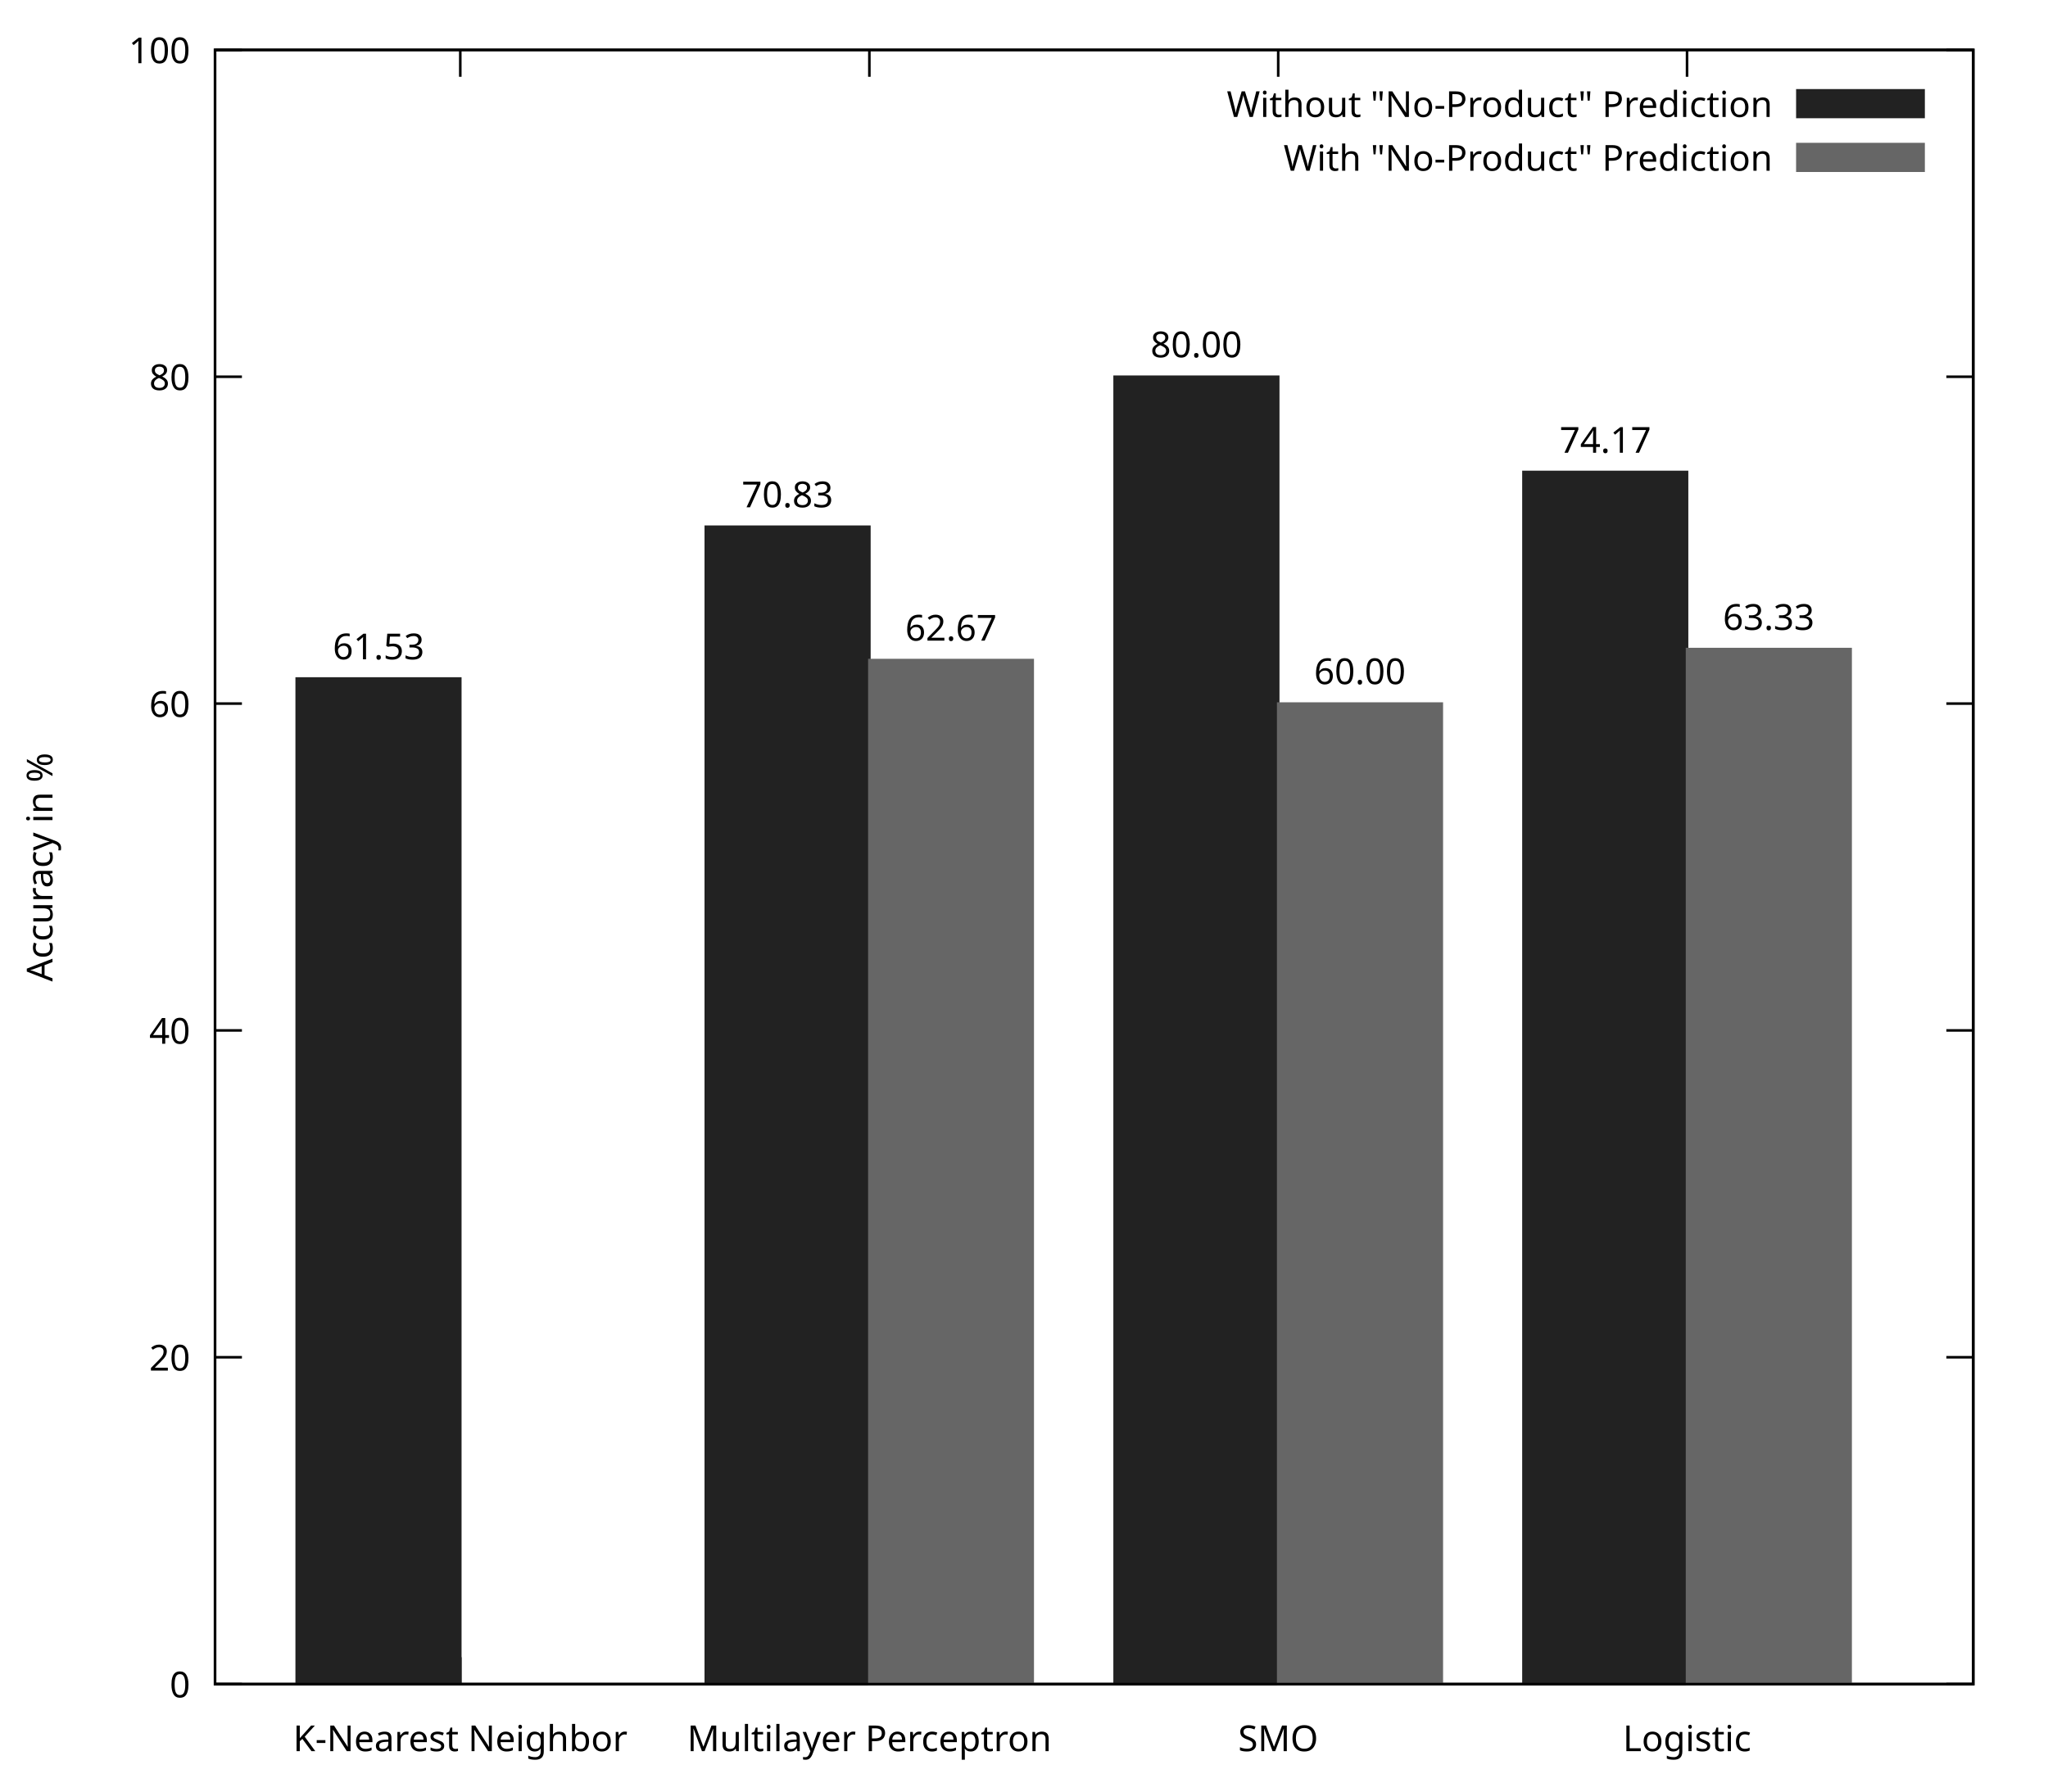
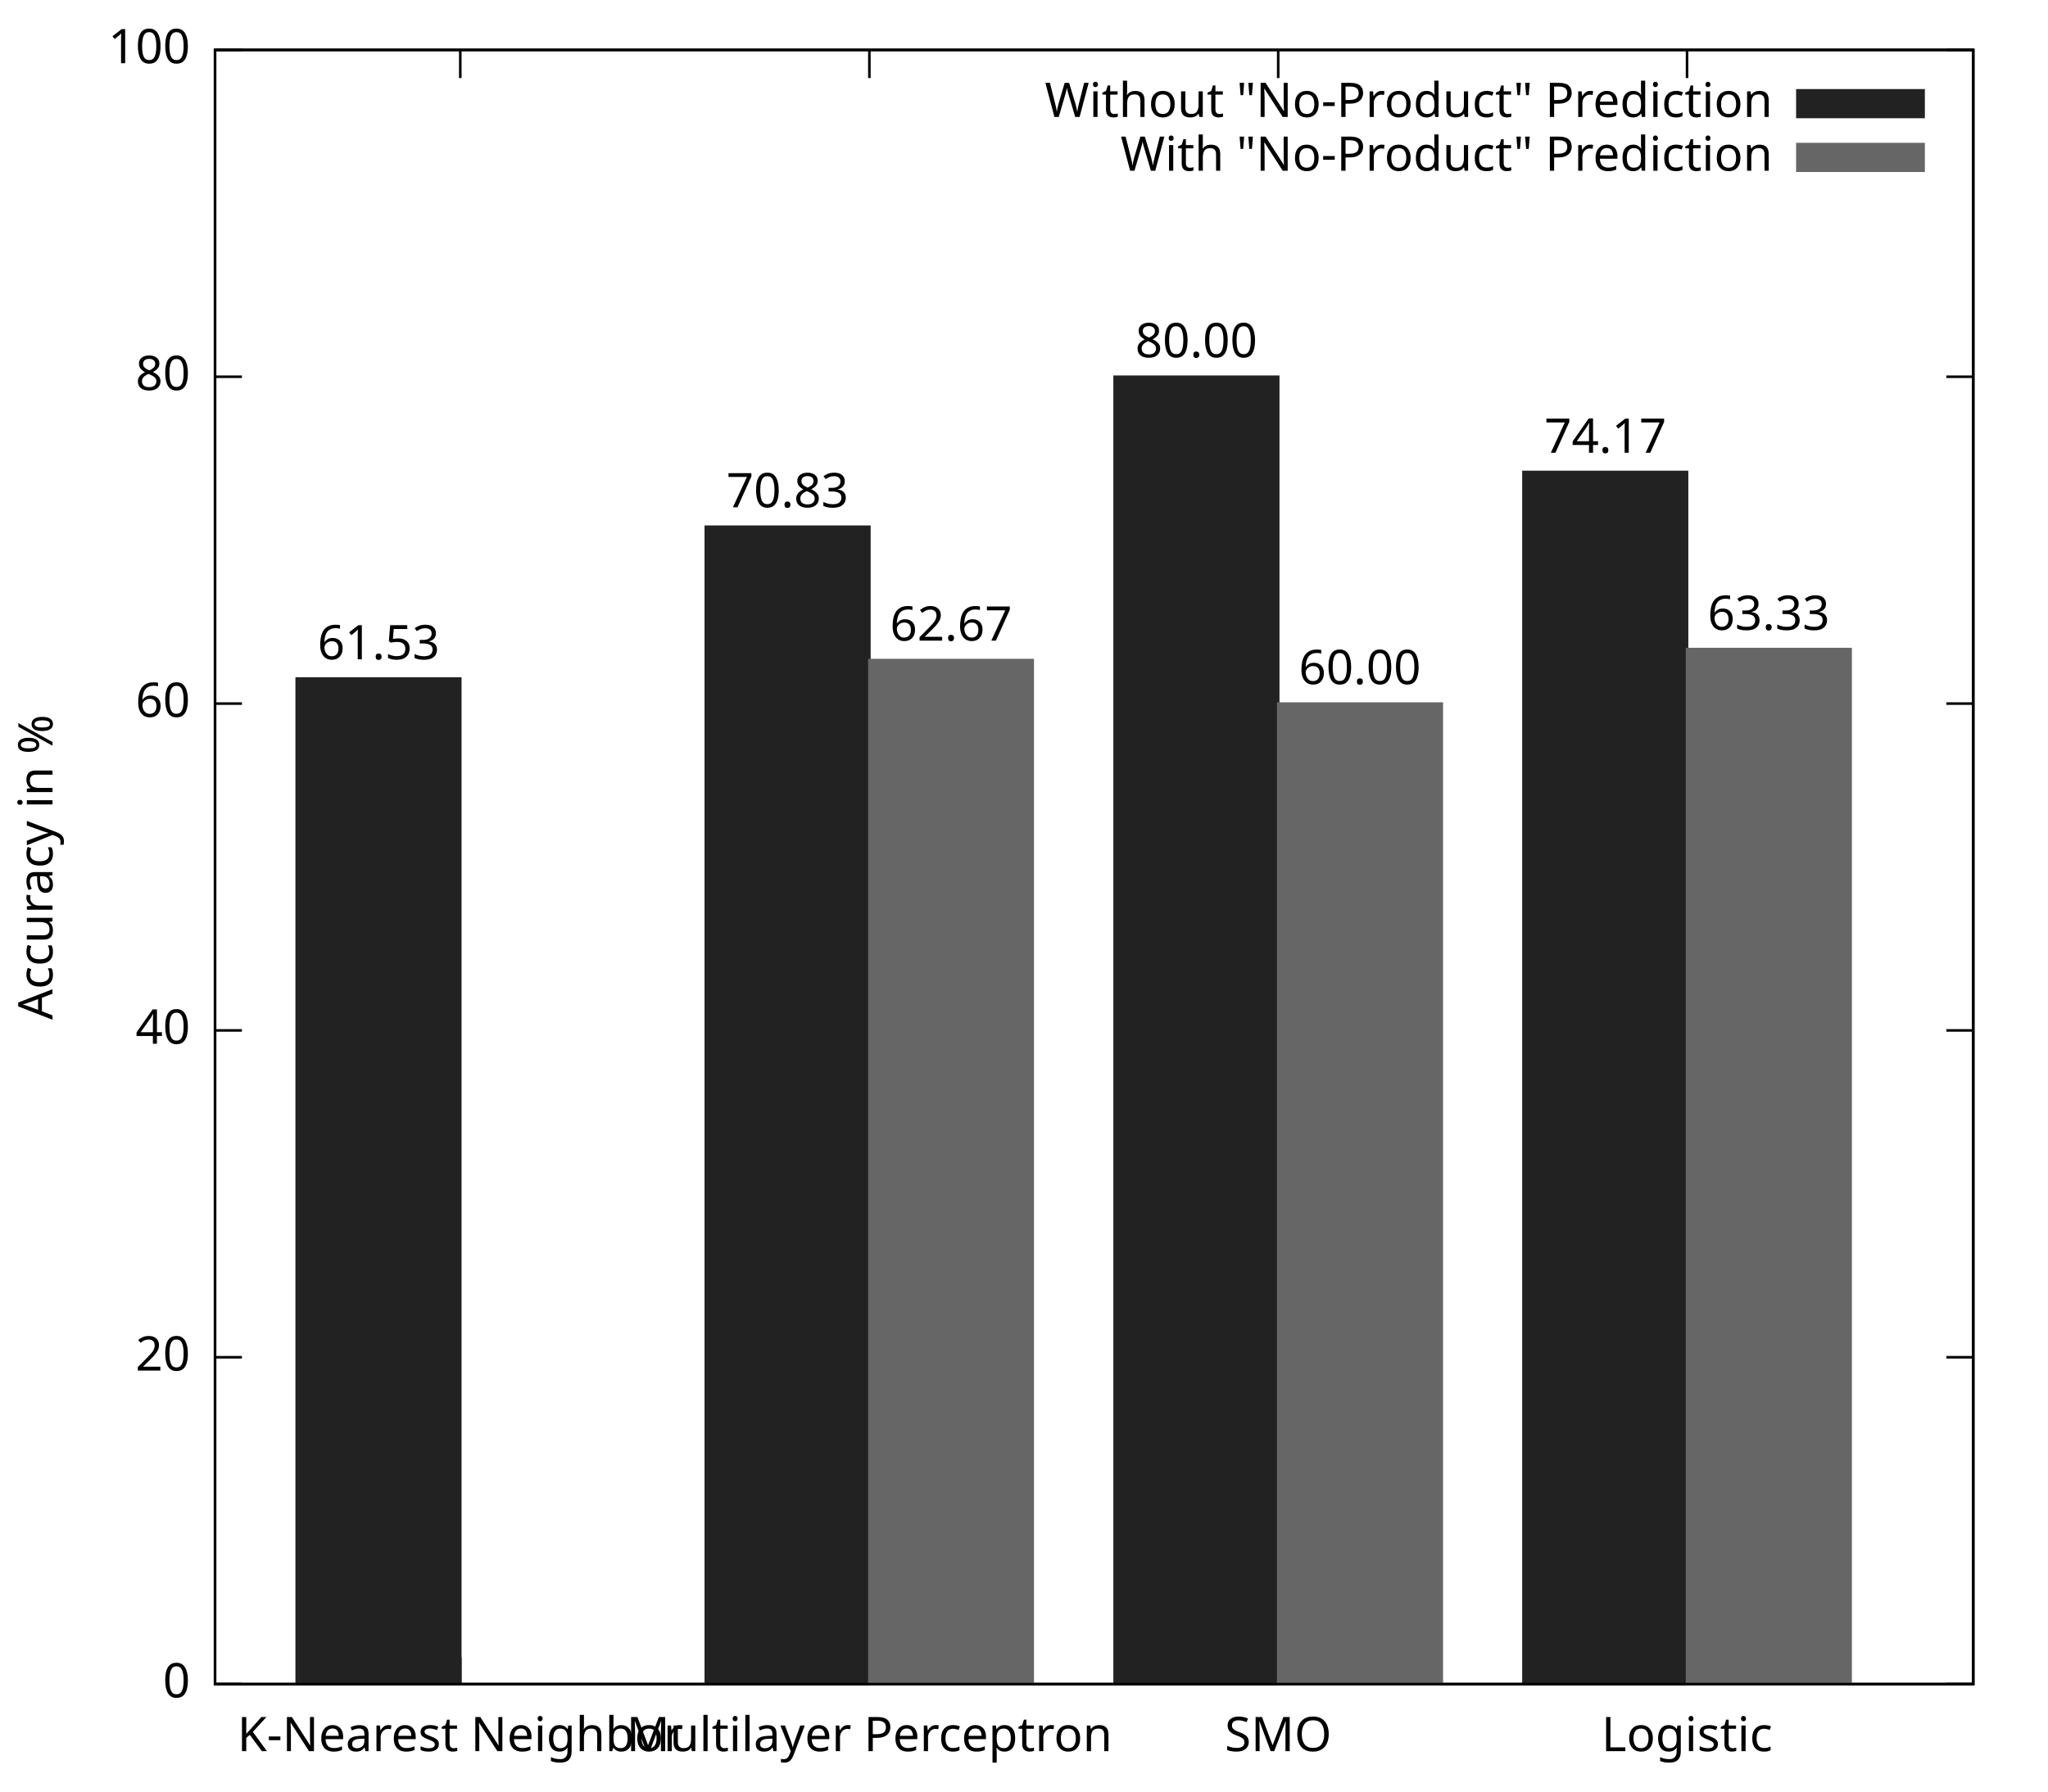
<svg xmlns="http://www.w3.org/2000/svg" xmlns:xlink="http://www.w3.org/1999/xlink" width="800" height="700" viewBox="0 0 800 700">
  <g id="gnuplot_canvas">
    <rect x="0" y="0" width="800" height="700" fill="none" />
    <defs>
      <circle id="gpDot" r="0.5" stroke-width="0.5" />
      <path id="gpPt0" stroke-width="0.190" stroke="currentColor" d="M-1,0 h2 M0,-1 v2" />
      <path id="gpPt1" stroke-width="0.190" stroke="currentColor" d="M-1,-1 L1,1 M1,-1 L-1,1" />
      <path id="gpPt2" stroke-width="0.190" stroke="currentColor" d="M-1,0 L1,0 M0,-1 L0,1 M-1,-1 L1,1 M-1,1 L1,-1" />
      <rect id="gpPt3" stroke-width="0.190" stroke="currentColor" x="-1" y="-1" width="2" height="2" />
      <rect id="gpPt4" stroke-width="0.190" stroke="currentColor" fill="currentColor" x="-1" y="-1" width="2" height="2" />
      <circle id="gpPt5" stroke-width="0.190" stroke="currentColor" cx="0" cy="0" r="1" />
      <use xlink:href="#gpPt5" id="gpPt6" fill="currentColor" stroke="none" />
      <path id="gpPt7" stroke-width="0.190" stroke="currentColor" d="M0,-1.33 L-1.33,0.67 L1.33,0.67 z" />
      <use xlink:href="#gpPt7" id="gpPt8" fill="currentColor" stroke="none" />
      <use xlink:href="#gpPt7" id="gpPt9" stroke="currentColor" transform="rotate(180)" />
      <use xlink:href="#gpPt9" id="gpPt10" fill="currentColor" stroke="none" />
      <use xlink:href="#gpPt3" id="gpPt11" stroke="currentColor" transform="rotate(45)" />
      <use xlink:href="#gpPt11" id="gpPt12" fill="currentColor" stroke="none" />
-       <path id="gpPt13" stroke-width="0.190" stroke="currentColor" d="M0,1.330 L1.265,0.411 L0.782,-1.067 L-0.782,-1.076 L-1.265,0.411 z" />
-       <use xlink:href="#gpPt13" id="gpPt14" fill="currentColor" stroke="none" />
-       <filter id="textbox" filterUnits="objectBoundingBox" x="0" y="0" height="1" width="1">
-         <feFlood flood-color="white" flood-opacity="1" result="bgnd" />
-         <feComposite in="SourceGraphic" in2="bgnd" operator="atop" />
-       </filter>
-       <filter id="greybox" filterUnits="objectBoundingBox" x="0" y="0" height="1" width="1">
-         <feFlood flood-color="lightgrey" flood-opacity="1" result="grey" />
-         <feComposite in="SourceGraphic" in2="grey" operator="atop" />
-       </filter>
    </defs>
-     <g fill="none" color="white" stroke="currentColor" stroke-width="1.00" stroke-linecap="butt" stroke-linejoin="miter">
+     <g style="fill:none; color:white; stroke:currentColor; stroke-width:1.00; stroke-linecap:butt; stroke-linejoin:miter">
</g>
-     <g fill="none" color="black" stroke="currentColor" stroke-width="1.00" stroke-linecap="butt" stroke-linejoin="miter">
-       <path stroke="black" d="M84.0,658.0 L94.5,658.0 M770.8,658.0 L760.3,658.0  " />
-       <g transform="translate(74.3,663.2)" stroke="none" fill="black" font-family="Verdana" font-size="14.00" text-anchor="end">
-         <text>
-           <tspan font-family="Verdana"> 0</tspan>
-         </text>
+     <g style="fill:none; color:black; stroke:currentColor; stroke-width:1.00; stroke-linecap:butt; stroke-linejoin:miter">
+       <path stroke="black" d="M84.0,658.0 L94.5,658.0 M770.8,658.0 L760.3,658.0  h0.01" />
+       <g transform="translate(74.3,663.2)" style="stroke:none; fill:black; font-family:Verdana; font-size:14.00pt; text-anchor:end">
+         <text> 0</text>
+       </g>
+       <path stroke="black" d="M84.0,530.3 L94.5,530.3 M770.8,530.3 L760.3,530.3  h0.01" />
+       <g transform="translate(74.3,535.5)" style="stroke:none; fill:black; font-family:Verdana; font-size:14.00pt; text-anchor:end">
+         <text> 20</text>
+       </g>
+       <path stroke="black" d="M84.0,402.6 L94.5,402.6 M770.8,402.6 L760.3,402.6  h0.01" />
+       <g transform="translate(74.3,407.8)" style="stroke:none; fill:black; font-family:Verdana; font-size:14.00pt; text-anchor:end">
+         <text> 40</text>
+       </g>
+       <path stroke="black" d="M84.0,274.9 L94.5,274.9 M770.8,274.9 L760.3,274.9  h0.01" />
+       <g transform="translate(74.3,280.1)" style="stroke:none; fill:black; font-family:Verdana; font-size:14.00pt; text-anchor:end">
+         <text> 60</text>
+       </g>
+       <path stroke="black" d="M84.0,147.2 L94.5,147.2 M770.8,147.2 L760.3,147.2  h0.01" />
+       <g transform="translate(74.3,152.4)" style="stroke:none; fill:black; font-family:Verdana; font-size:14.00pt; text-anchor:end">
+         <text> 80</text>
+       </g>
+       <path stroke="black" d="M84.0,19.5 L94.5,19.5 M770.8,19.5 L760.3,19.5  h0.01" />
+       <g transform="translate(74.3,24.7)" style="stroke:none; fill:black; font-family:Verdana; font-size:14.00pt; text-anchor:end">
+         <text> 100</text>
+       </g>
+       <path stroke="black" d="M179.8,658.0 L179.8,647.5 M179.8,19.5 L179.8,30.0  h0.01" />
+       <g transform="translate(179.8,684.2)" style="stroke:none; fill:black; font-family:Verdana; font-size:14.00pt; text-anchor:middle">
+         <text>K-Nearest Neighbor</text>
+       </g>
+       <path stroke="black" d="M339.6,658.0 L339.6,647.5 M339.6,19.5 L339.6,30.0  h0.01" />
+       <g transform="translate(339.6,684.2)" style="stroke:none; fill:black; font-family:Verdana; font-size:14.00pt; text-anchor:middle">
+         <text>Multilayer Perceptron</text>
+       </g>
+       <path stroke="black" d="M499.3,658.0 L499.3,647.5 M499.3,19.5 L499.3,30.0  h0.01" />
+       <g transform="translate(499.3,684.2)" style="stroke:none; fill:black; font-family:Verdana; font-size:14.00pt; text-anchor:middle">
+         <text>SMO</text>
+       </g>
+       <path stroke="black" d="M659.0,658.0 L659.0,647.5 M659.0,19.5 L659.0,30.0  h0.01" />
+       <g transform="translate(659.0,684.2)" style="stroke:none; fill:black; font-family:Verdana; font-size:14.00pt; text-anchor:middle">
+         <text>Logistic</text>
+       </g>
+       <path stroke="black" d="M84.0,19.5 L84.0,658.0 L770.8,658.0 L770.8,19.5 L84.0,19.5 Z  h0.01" />
+       <g transform="translate(20.5,338.8) rotate(270)" style="stroke:none; fill:black; font-family:Verdana; font-size:14.00pt; text-anchor:middle">
+         <text>Accuracy in %</text>
      </g>
    </g>
-     <g fill="none" color="black" stroke="currentColor" stroke-width="1.00" stroke-linecap="butt" stroke-linejoin="miter">
-       <path stroke="black" d="M84.0,530.3 L94.5,530.3 M770.8,530.3 L760.3,530.3  " />
-       <g transform="translate(74.3,535.5)" stroke="none" fill="black" font-family="Verdana" font-size="14.00" text-anchor="end">
-         <text>
-           <tspan font-family="Verdana"> 20</tspan>
-         </text>
-       </g>
-     </g>
-     <g fill="none" color="black" stroke="currentColor" stroke-width="1.00" stroke-linecap="butt" stroke-linejoin="miter">
-       <path stroke="black" d="M84.0,402.6 L94.5,402.6 M770.8,402.6 L760.3,402.6  " />
-       <g transform="translate(74.3,407.8)" stroke="none" fill="black" font-family="Verdana" font-size="14.00" text-anchor="end">
-         <text>
-           <tspan font-family="Verdana"> 40</tspan>
-         </text>
-       </g>
-     </g>
-     <g fill="none" color="black" stroke="currentColor" stroke-width="1.00" stroke-linecap="butt" stroke-linejoin="miter">
-       <path stroke="black" d="M84.0,274.9 L94.5,274.9 M770.8,274.9 L760.3,274.9  " />
-       <g transform="translate(74.3,280.1)" stroke="none" fill="black" font-family="Verdana" font-size="14.00" text-anchor="end">
-         <text>
-           <tspan font-family="Verdana"> 60</tspan>
-         </text>
-       </g>
-     </g>
-     <g fill="none" color="black" stroke="currentColor" stroke-width="1.00" stroke-linecap="butt" stroke-linejoin="miter">
-       <path stroke="black" d="M84.0,147.2 L94.5,147.2 M770.8,147.2 L760.3,147.2  " />
-       <g transform="translate(74.3,152.4)" stroke="none" fill="black" font-family="Verdana" font-size="14.00" text-anchor="end">
-         <text>
-           <tspan font-family="Verdana"> 80</tspan>
-         </text>
-       </g>
-     </g>
-     <g fill="none" color="black" stroke="currentColor" stroke-width="1.00" stroke-linecap="butt" stroke-linejoin="miter">
-       <path stroke="black" d="M84.0,19.5 L94.5,19.5 M770.8,19.5 L760.3,19.5  " />
-       <g transform="translate(74.3,24.7)" stroke="none" fill="black" font-family="Verdana" font-size="14.00" text-anchor="end">
-         <text>
-           <tspan font-family="Verdana"> 100</tspan>
-         </text>
-       </g>
-     </g>
-     <g fill="none" color="black" stroke="currentColor" stroke-width="1.00" stroke-linecap="butt" stroke-linejoin="miter">
-       <path stroke="black" d="M179.8,658.0 L179.8,647.5 M179.8,19.5 L179.8,30.0  " />
-       <g transform="translate(179.8,684.2)" stroke="none" fill="black" font-family="Verdana" font-size="14.00" text-anchor="middle">
-         <text>
-           <tspan font-family="Verdana">K-Nearest Neighbor</tspan>
-         </text>
-       </g>
-     </g>
-     <g fill="none" color="black" stroke="currentColor" stroke-width="1.00" stroke-linecap="butt" stroke-linejoin="miter">
-       <path stroke="black" d="M339.6,658.0 L339.6,647.5 M339.6,19.5 L339.6,30.0  " />
-       <g transform="translate(339.6,684.2)" stroke="none" fill="black" font-family="Verdana" font-size="14.00" text-anchor="middle">
-         <text>
-           <tspan font-family="Verdana">Multilayer Perceptron</tspan>
-         </text>
-       </g>
-     </g>
-     <g fill="none" color="black" stroke="currentColor" stroke-width="1.00" stroke-linecap="butt" stroke-linejoin="miter">
-       <path stroke="black" d="M499.3,658.0 L499.3,647.5 M499.3,19.5 L499.3,30.0  " />
-       <g transform="translate(499.3,684.2)" stroke="none" fill="black" font-family="Verdana" font-size="14.00" text-anchor="middle">
-         <text>
-           <tspan font-family="Verdana">SMO</tspan>
-         </text>
-       </g>
-     </g>
-     <g fill="none" color="black" stroke="currentColor" stroke-width="1.00" stroke-linecap="butt" stroke-linejoin="miter">
-       <path stroke="black" d="M659.0,658.0 L659.0,647.5 M659.0,19.5 L659.0,30.0  " />
-       <g transform="translate(659.0,684.2)" stroke="none" fill="black" font-family="Verdana" font-size="14.00" text-anchor="middle">
-         <text>
-           <tspan font-family="Verdana">Logistic</tspan>
-         </text>
-       </g>
-     </g>
-     <g fill="none" color="black" stroke="currentColor" stroke-width="1.00" stroke-linecap="butt" stroke-linejoin="miter">
- </g>
-     <g fill="none" color="black" stroke="currentColor" stroke-width="1.00" stroke-linecap="butt" stroke-linejoin="miter">
-       <path stroke="black" d="M84.0,19.5 L84.0,658.0 L770.8,658.0 L770.8,19.5 L84.0,19.5 Z  " />
-     </g>
-     <g fill="none" color="black" stroke="currentColor" stroke-width="1.00" stroke-linecap="butt" stroke-linejoin="miter">
-       <g transform="translate(20.5,338.8) rotate(270)" stroke="none" fill="black" font-family="Verdana" font-size="14.00" text-anchor="middle">
-         <text>
-           <tspan font-family="Verdana">Accuracy in %</tspan>
-         </text>
-       </g>
-     </g>
-     <g fill="none" color="black" stroke="currentColor" stroke-width="1.00" stroke-linecap="butt" stroke-linejoin="miter">
- </g>
    <g id="gnuplot_plot_1">
-       <g fill="none" color="black" stroke="currentColor" stroke-width="1.00" stroke-linecap="butt" stroke-linejoin="miter">
-         <g transform="translate(692.4,45.7)" stroke="none" fill="black" font-family="Verdana" font-size="14.00" text-anchor="end">
-           <text>
-             <tspan font-family="Verdana">Without "No-Product" Prediction</tspan>
-           </text>
+       <g style="fill:none; color:red; stroke:currentColor; stroke-width:1.00; stroke-linecap:butt; stroke-linejoin:miter">
+         <g transform="translate(692.4,45.7)" style="stroke:none; fill:black; font-family:Verdana; font-size:14.00pt; text-anchor:end">
+           <text>Without "No-Product" Prediction</text>
        </g>
-       </g>
-       <g fill="none" color="black" stroke="currentColor" stroke-width="1.00" stroke-linecap="butt" stroke-linejoin="miter">
-         <g stroke="none" shape-rendering="crispEdges">
+         <g style="stroke:none; shape-rendering:crispEdges">
          <polygon fill="rgb( 34,  34,  34)" points="702.1,45.7 751.4,45.7 751.4,35.2 702.1,35.2 " />
        </g>
-         <path stroke="rgb( 34,  34,  34)" d="M702.1,45.7 L751.4,45.7 L751.4,35.3 L702.1,35.3 L702.1,45.7 Z  " />
-       </g>
-       <g fill="none" color="black" stroke="currentColor" stroke-width="1.00" stroke-linecap="butt" stroke-linejoin="miter">
-         <g stroke="none" shape-rendering="crispEdges">
+         <path stroke="rgb( 34,  34,  34)" d="M702.1,45.7 L751.4,45.7 L751.4,35.3 L702.1,35.3 L702.1,45.7 Z  h0.01" />
+         <g style="stroke:none; shape-rendering:crispEdges">
          <polygon fill="rgb( 34,  34,  34)" points="115.9,658.0 179.9,658.0 179.9,265.0 115.9,265.0 " />
        </g>
-         <path stroke="rgb( 34,  34,  34)" d="M115.9,658.0 L115.9,265.1 L179.8,265.1 L179.8,658.0 L115.9,658.0 Z  " />
-         <g stroke="none" shape-rendering="crispEdges">
+         <path stroke="rgb( 34,  34,  34)" d="M115.9,658.0 L115.9,265.1 L179.8,265.1 L179.8,658.0 L115.9,658.0 Z  h0.01" />
+         <g style="stroke:none; shape-rendering:crispEdges">
          <polygon fill="rgb( 34,  34,  34)" points="275.7,658.0 339.7,658.0 339.7,205.7 275.7,205.7 " />
        </g>
-         <path stroke="rgb( 34,  34,  34)" d="M275.7,658.0 L275.7,205.8 L339.6,205.8 L339.6,658.0 L275.7,658.0 Z  " />
-         <g stroke="none" shape-rendering="crispEdges">
+         <path stroke="rgb( 34,  34,  34)" d="M275.7,658.0 L275.7,205.8 L339.6,205.8 L339.6,658.0 L275.7,658.0 Z  h0.01" />
+         <g style="stroke:none; shape-rendering:crispEdges">
          <polygon fill="rgb( 34,  34,  34)" points="435.4,658.0 499.4,658.0 499.4,147.1 435.4,147.1 " />
        </g>
-         <path stroke="rgb( 34,  34,  34)" d="M435.4,658.0 L435.4,147.2 L499.3,147.2 L499.3,658.0 L435.4,658.0 Z  " />
-         <g stroke="none" shape-rendering="crispEdges">
+         <path stroke="rgb( 34,  34,  34)" d="M435.4,658.0 L435.4,147.2 L499.3,147.2 L499.3,658.0 L435.4,658.0 Z  h0.01" />
+         <g style="stroke:none; shape-rendering:crispEdges">
          <polygon fill="rgb( 34,  34,  34)" points="595.1,658.0 659.1,658.0 659.1,184.3 595.1,184.3 " />
        </g>
-         <path stroke="rgb( 34,  34,  34)" d="M595.1,658.0 L595.1,184.4 L659.0,184.4 L659.0,658.0 L595.1,658.0 Z  " />
+         <path stroke="rgb( 34,  34,  34)" d="M595.1,658.0 L595.1,184.4 L659.0,184.4 L659.0,658.0 L595.1,658.0 Z  h0.01" />
      </g>
    </g>
    <g id="gnuplot_plot_2">
-       <g fill="none" color="black" stroke="currentColor" stroke-width="1.00" stroke-linecap="butt" stroke-linejoin="miter">
-         <g transform="translate(147.9,257.6)" stroke="none" fill="black" font-family="Verdana" font-size="14.00" text-anchor="middle">
-           <text>
-             <tspan font-family="Verdana">61.53</tspan>
-           </text>
+       <g style="fill:none; color:green; stroke:currentColor; stroke-width:1.00; stroke-linecap:butt; stroke-linejoin:miter">
+ </g>
+       <g style="fill:none; color:black; stroke:currentColor; stroke-width:1.00; stroke-linecap:butt; stroke-linejoin:miter">
+         <g transform="translate(147.9,257.6)" style="stroke:none; fill:black; font-family:Verdana; font-size:14.00pt; text-anchor:middle">
+           <text>61.53</text>
        </g>
-         <g transform="translate(307.6,198.2)" stroke="none" fill="black" font-family="Verdana" font-size="14.00" text-anchor="middle">
-           <text>
-             <tspan font-family="Verdana">70.83</tspan>
-           </text>
+         <g transform="translate(307.6,198.2)" style="stroke:none; fill:black; font-family:Verdana; font-size:14.00pt; text-anchor:middle">
+           <text>70.83</text>
        </g>
-         <g transform="translate(467.3,139.6)" stroke="none" fill="black" font-family="Verdana" font-size="14.00" text-anchor="middle">
-           <text>
-             <tspan font-family="Verdana">80.00</tspan>
-           </text>
+         <g transform="translate(467.3,139.6)" style="stroke:none; fill:black; font-family:Verdana; font-size:14.00pt; text-anchor:middle">
+           <text>80.00</text>
        </g>
-         <g transform="translate(627.1,176.9)" stroke="none" fill="black" font-family="Verdana" font-size="14.00" text-anchor="middle">
-           <text>
-             <tspan font-family="Verdana">74.17</tspan>
-           </text>
+         <g transform="translate(627.1,176.9)" style="stroke:none; fill:black; font-family:Verdana; font-size:14.00pt; text-anchor:middle">
+           <text>74.17</text>
        </g>
      </g>
    </g>
    <g id="gnuplot_plot_3">
-       <g fill="none" color="black" stroke="currentColor" stroke-width="1.00" stroke-linecap="butt" stroke-linejoin="miter">
-         <g transform="translate(692.4,66.7)" stroke="none" fill="black" font-family="Verdana" font-size="14.00" text-anchor="end">
-           <text>
-             <tspan font-family="Verdana">With "No-Product" Prediction</tspan>
-           </text>
+       <g style="fill:none; color:blue; stroke:currentColor; stroke-width:1.00; stroke-linecap:butt; stroke-linejoin:miter">
+         <g transform="translate(692.4,66.7)" style="stroke:none; fill:black; font-family:Verdana; font-size:14.00pt; text-anchor:end">
+           <text>With "No-Product" Prediction</text>
        </g>
-       </g>
-       <g fill="none" color="black" stroke="currentColor" stroke-width="1.00" stroke-linecap="butt" stroke-linejoin="miter">
-         <g stroke="none" shape-rendering="crispEdges">
+         <g style="stroke:none; shape-rendering:crispEdges">
          <polygon fill="rgb(102, 102, 102)" points="702.1,66.7 751.4,66.7 751.4,56.2 702.1,56.2 " />
        </g>
-         <path stroke="rgb(102, 102, 102)" d="M702.1,66.7 L751.4,66.7 L751.4,56.3 L702.1,56.3 L702.1,66.7 Z  " />
-       </g>
-       <g fill="none" color="black" stroke="currentColor" stroke-width="1.00" stroke-linecap="butt" stroke-linejoin="miter">
-         <g stroke="none" shape-rendering="crispEdges">
+         <path stroke="rgb(102, 102, 102)" d="M702.1,66.7 L751.4,66.7 L751.4,56.3 L702.1,56.3 L702.1,66.7 Z  h0.01" />
+         <g style="stroke:none; shape-rendering:crispEdges">
          <polygon fill="rgb(102, 102, 102)" points="339.6,658.0 403.5,658.0 403.5,257.8 339.6,257.8 " />
        </g>
-         <path stroke="rgb(102, 102, 102)" d="M339.6,658.0 L339.6,257.9 L403.4,257.9 L403.4,658.0 L339.6,658.0 Z  " />
-         <g stroke="none" shape-rendering="crispEdges">
+         <path stroke="rgb(102, 102, 102)" d="M339.6,658.0 L339.6,257.9 L403.4,257.9 L403.4,658.0 L339.6,658.0 Z  h0.01" />
+         <g style="stroke:none; shape-rendering:crispEdges">
          <polygon fill="rgb(102, 102, 102)" points="499.3,658.0 563.3,658.0 563.3,274.8 499.3,274.8 " />
        </g>
-         <path stroke="rgb(102, 102, 102)" d="M499.3,658.0 L499.3,274.9 L563.2,274.9 L563.2,658.0 L499.3,658.0 Z  " />
-         <g stroke="none" shape-rendering="crispEdges">
+         <path stroke="rgb(102, 102, 102)" d="M499.3,658.0 L499.3,274.9 L563.2,274.9 L563.2,658.0 L499.3,658.0 Z  h0.01" />
+         <g style="stroke:none; shape-rendering:crispEdges">
          <polygon fill="rgb(102, 102, 102)" points="659.0,658.0 723.0,658.0 723.0,253.5 659.0,253.5 " />
        </g>
-         <path stroke="rgb(102, 102, 102)" d="M659.0,658.0 L659.0,253.6 L722.9,253.6 L722.9,658.0 L659.0,658.0 Z  " />
+         <path stroke="rgb(102, 102, 102)" d="M659.0,658.0 L659.0,253.6 L722.9,253.6 L722.9,658.0 L659.0,658.0 Z  h0.01" />
      </g>
    </g>
    <g id="gnuplot_plot_4">
-       <g fill="none" color="black" stroke="currentColor" stroke-width="1.00" stroke-linecap="butt" stroke-linejoin="miter">
-         <g transform="translate(371.5,250.3)" stroke="none" fill="black" font-family="Verdana" font-size="14.00" text-anchor="middle">
-           <text>
-             <tspan font-family="Verdana">62.67</tspan>
-           </text>
+       <g style="fill:none; color:cyan; stroke:currentColor; stroke-width:1.00; stroke-linecap:butt; stroke-linejoin:miter">
+ </g>
+       <g style="fill:none; color:black; stroke:currentColor; stroke-width:1.00; stroke-linecap:butt; stroke-linejoin:miter">
+         <g transform="translate(371.5,250.3)" style="stroke:none; fill:black; font-family:Verdana; font-size:14.00pt; text-anchor:middle">
+           <text>62.67</text>
        </g>
-         <g transform="translate(531.2,267.3)" stroke="none" fill="black" font-family="Verdana" font-size="14.00" text-anchor="middle">
-           <text>
-             <tspan font-family="Verdana">60.00</tspan>
-           </text>
+         <g transform="translate(531.2,267.3)" style="stroke:none; fill:black; font-family:Verdana; font-size:14.00pt; text-anchor:middle">
+           <text>60.00</text>
        </g>
-         <g transform="translate(690.9,246.1)" stroke="none" fill="black" font-family="Verdana" font-size="14.00" text-anchor="middle">
-           <text>
-             <tspan font-family="Verdana">63.33</tspan>
-           </text>
+         <g transform="translate(690.9,246.1)" style="stroke:none; fill:black; font-family:Verdana; font-size:14.00pt; text-anchor:middle">
+           <text>63.33</text>
        </g>
      </g>
    </g>
-     <g fill="none" color="white" stroke="black" stroke-width="2.00" stroke-linecap="butt" stroke-linejoin="miter">
- </g>
-     <g fill="none" color="black" stroke="currentColor" stroke-width="2.00" stroke-linecap="butt" stroke-linejoin="miter">
- </g>
-     <g fill="none" color="black" stroke="black" stroke-width="1.00" stroke-linecap="butt" stroke-linejoin="miter">
- </g>
-     <g fill="none" color="black" stroke="currentColor" stroke-width="1.00" stroke-linecap="butt" stroke-linejoin="miter">
-       <path stroke="black" d="M84.0,19.5 L84.0,658.0 L770.8,658.0 L770.8,19.5 L84.0,19.5 Z  " />
+     <g style="fill:none; color:black; stroke:currentColor; stroke-width:1.00; stroke-linecap:butt; stroke-linejoin:miter">
+       <path stroke="black" d="M84.0,19.5 L84.0,658.0 L770.8,658.0 L770.8,19.5 L84.0,19.5 Z  h0.01" />
    </g>
-     <g fill="none" color="black" stroke="currentColor" stroke-width="1.00" stroke-linecap="butt" stroke-linejoin="miter">
- </g>
  </g>
</svg>
